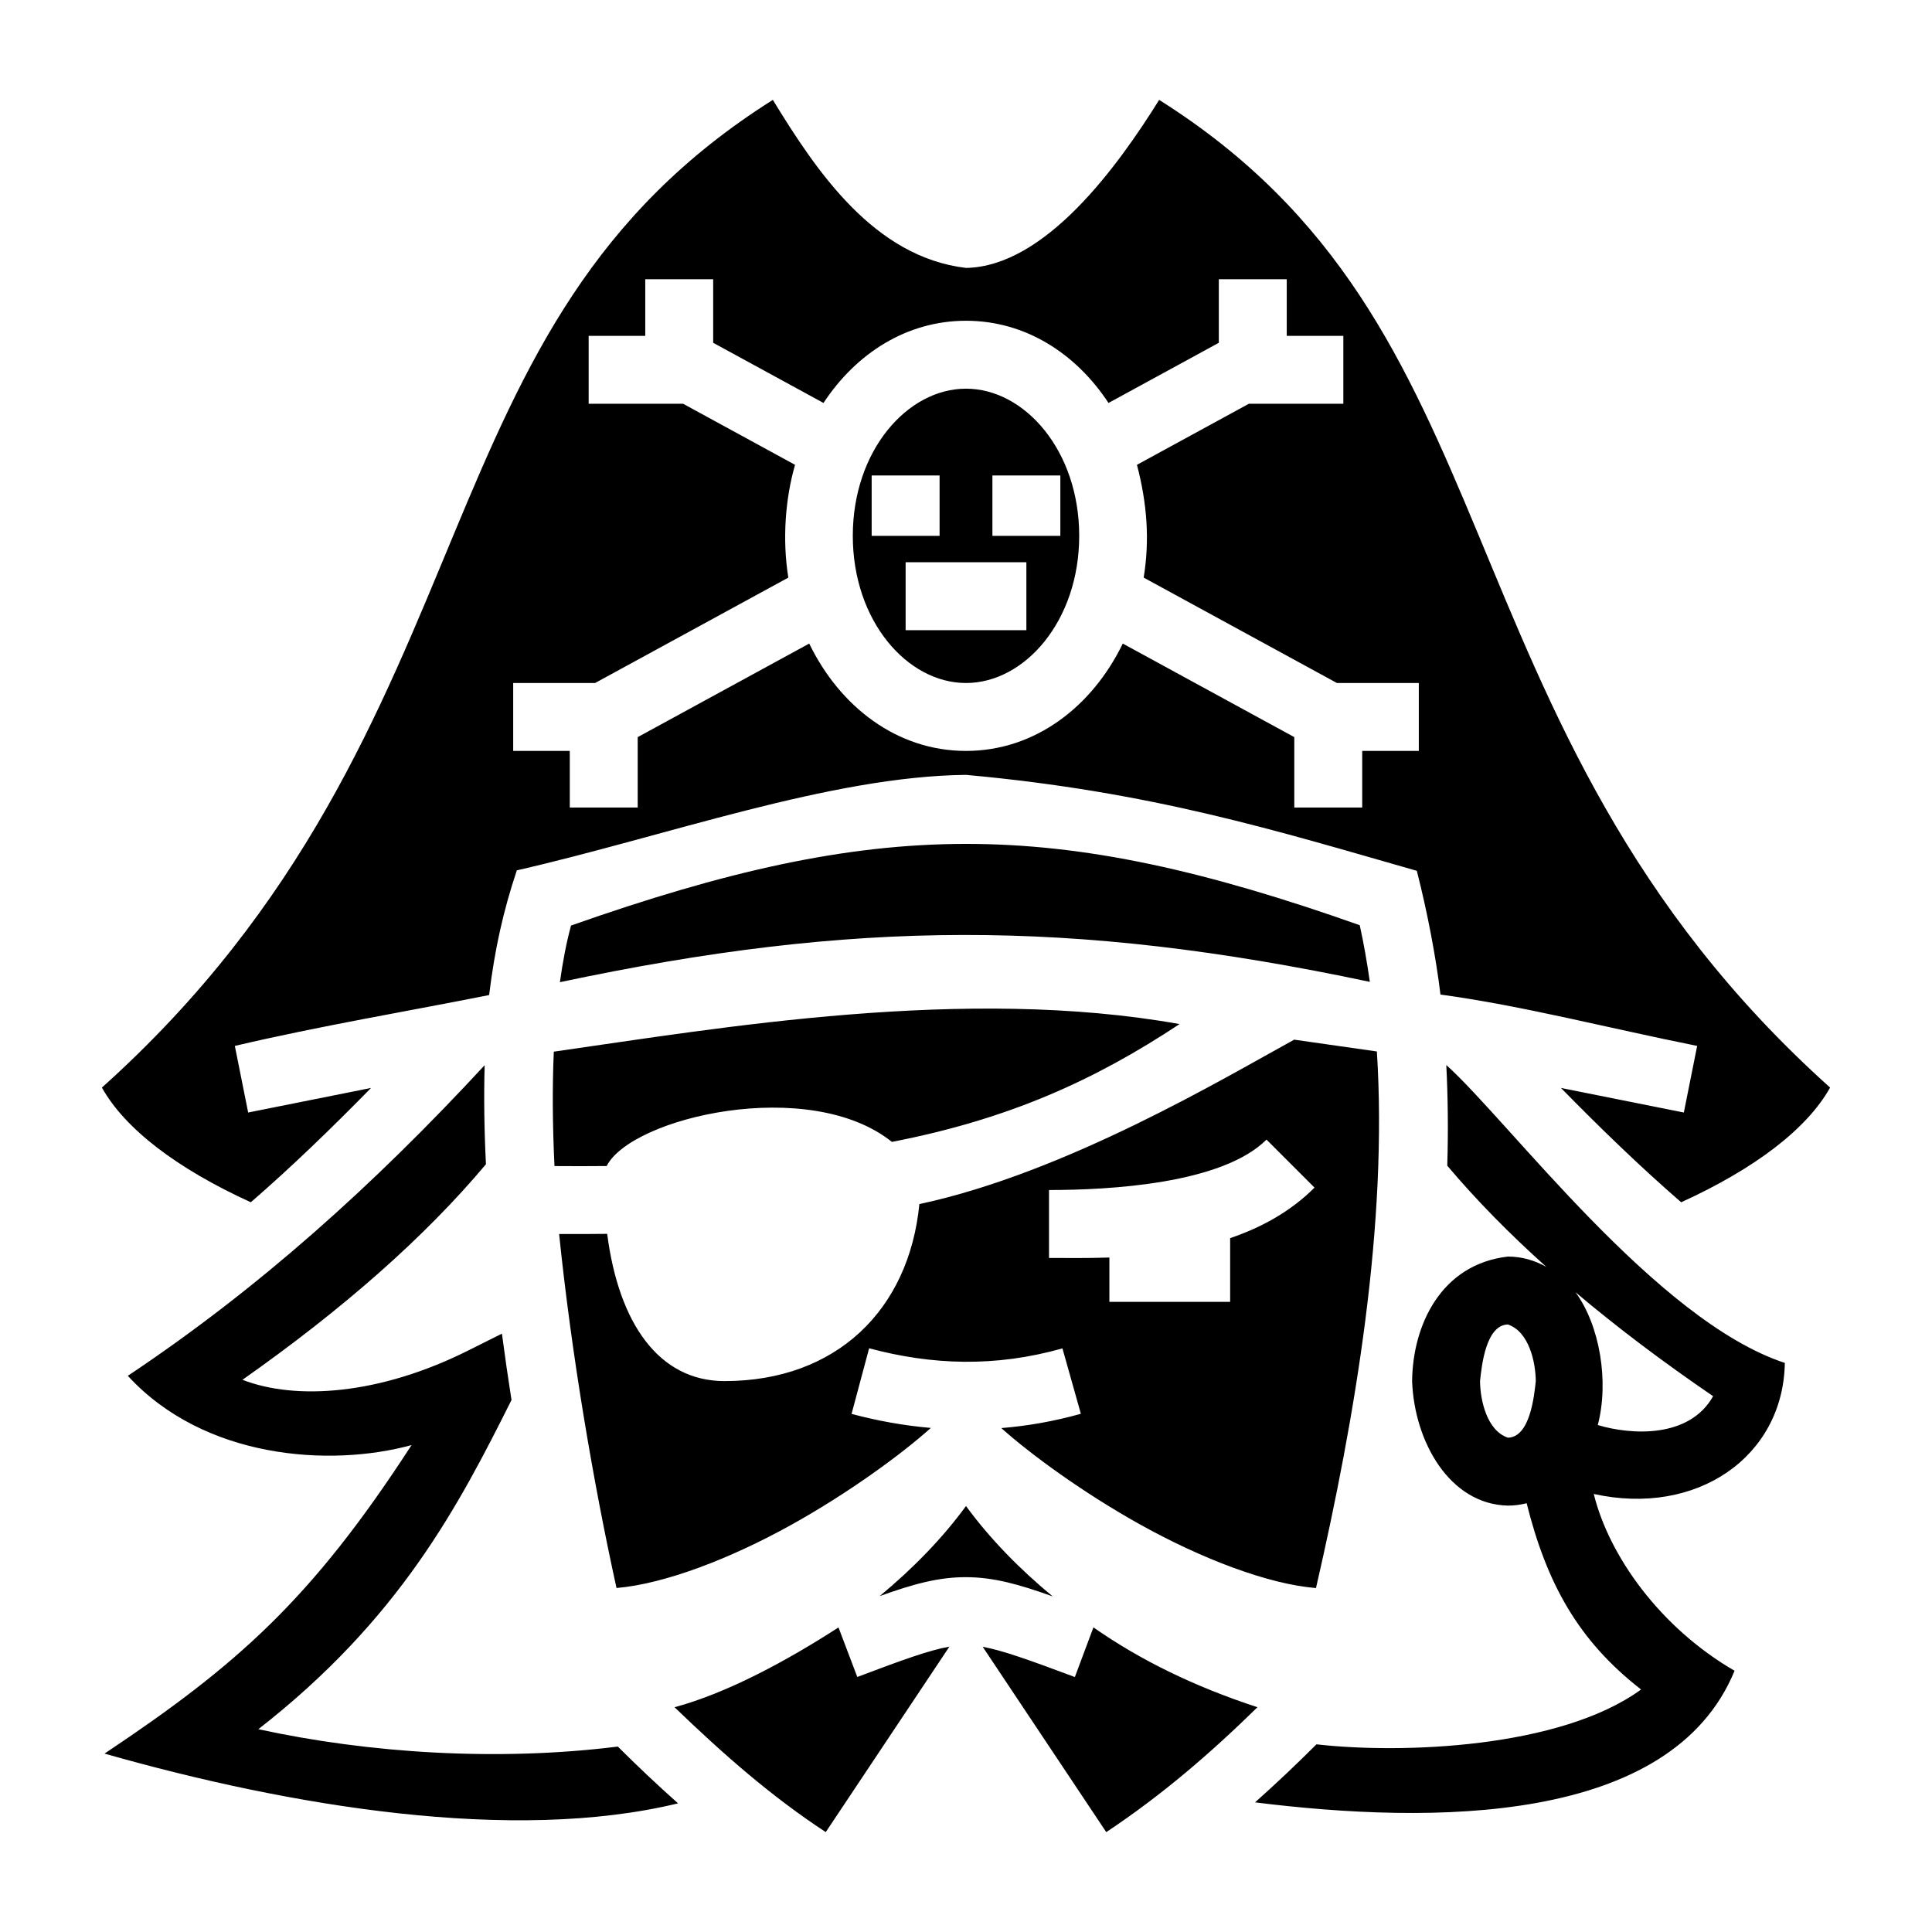
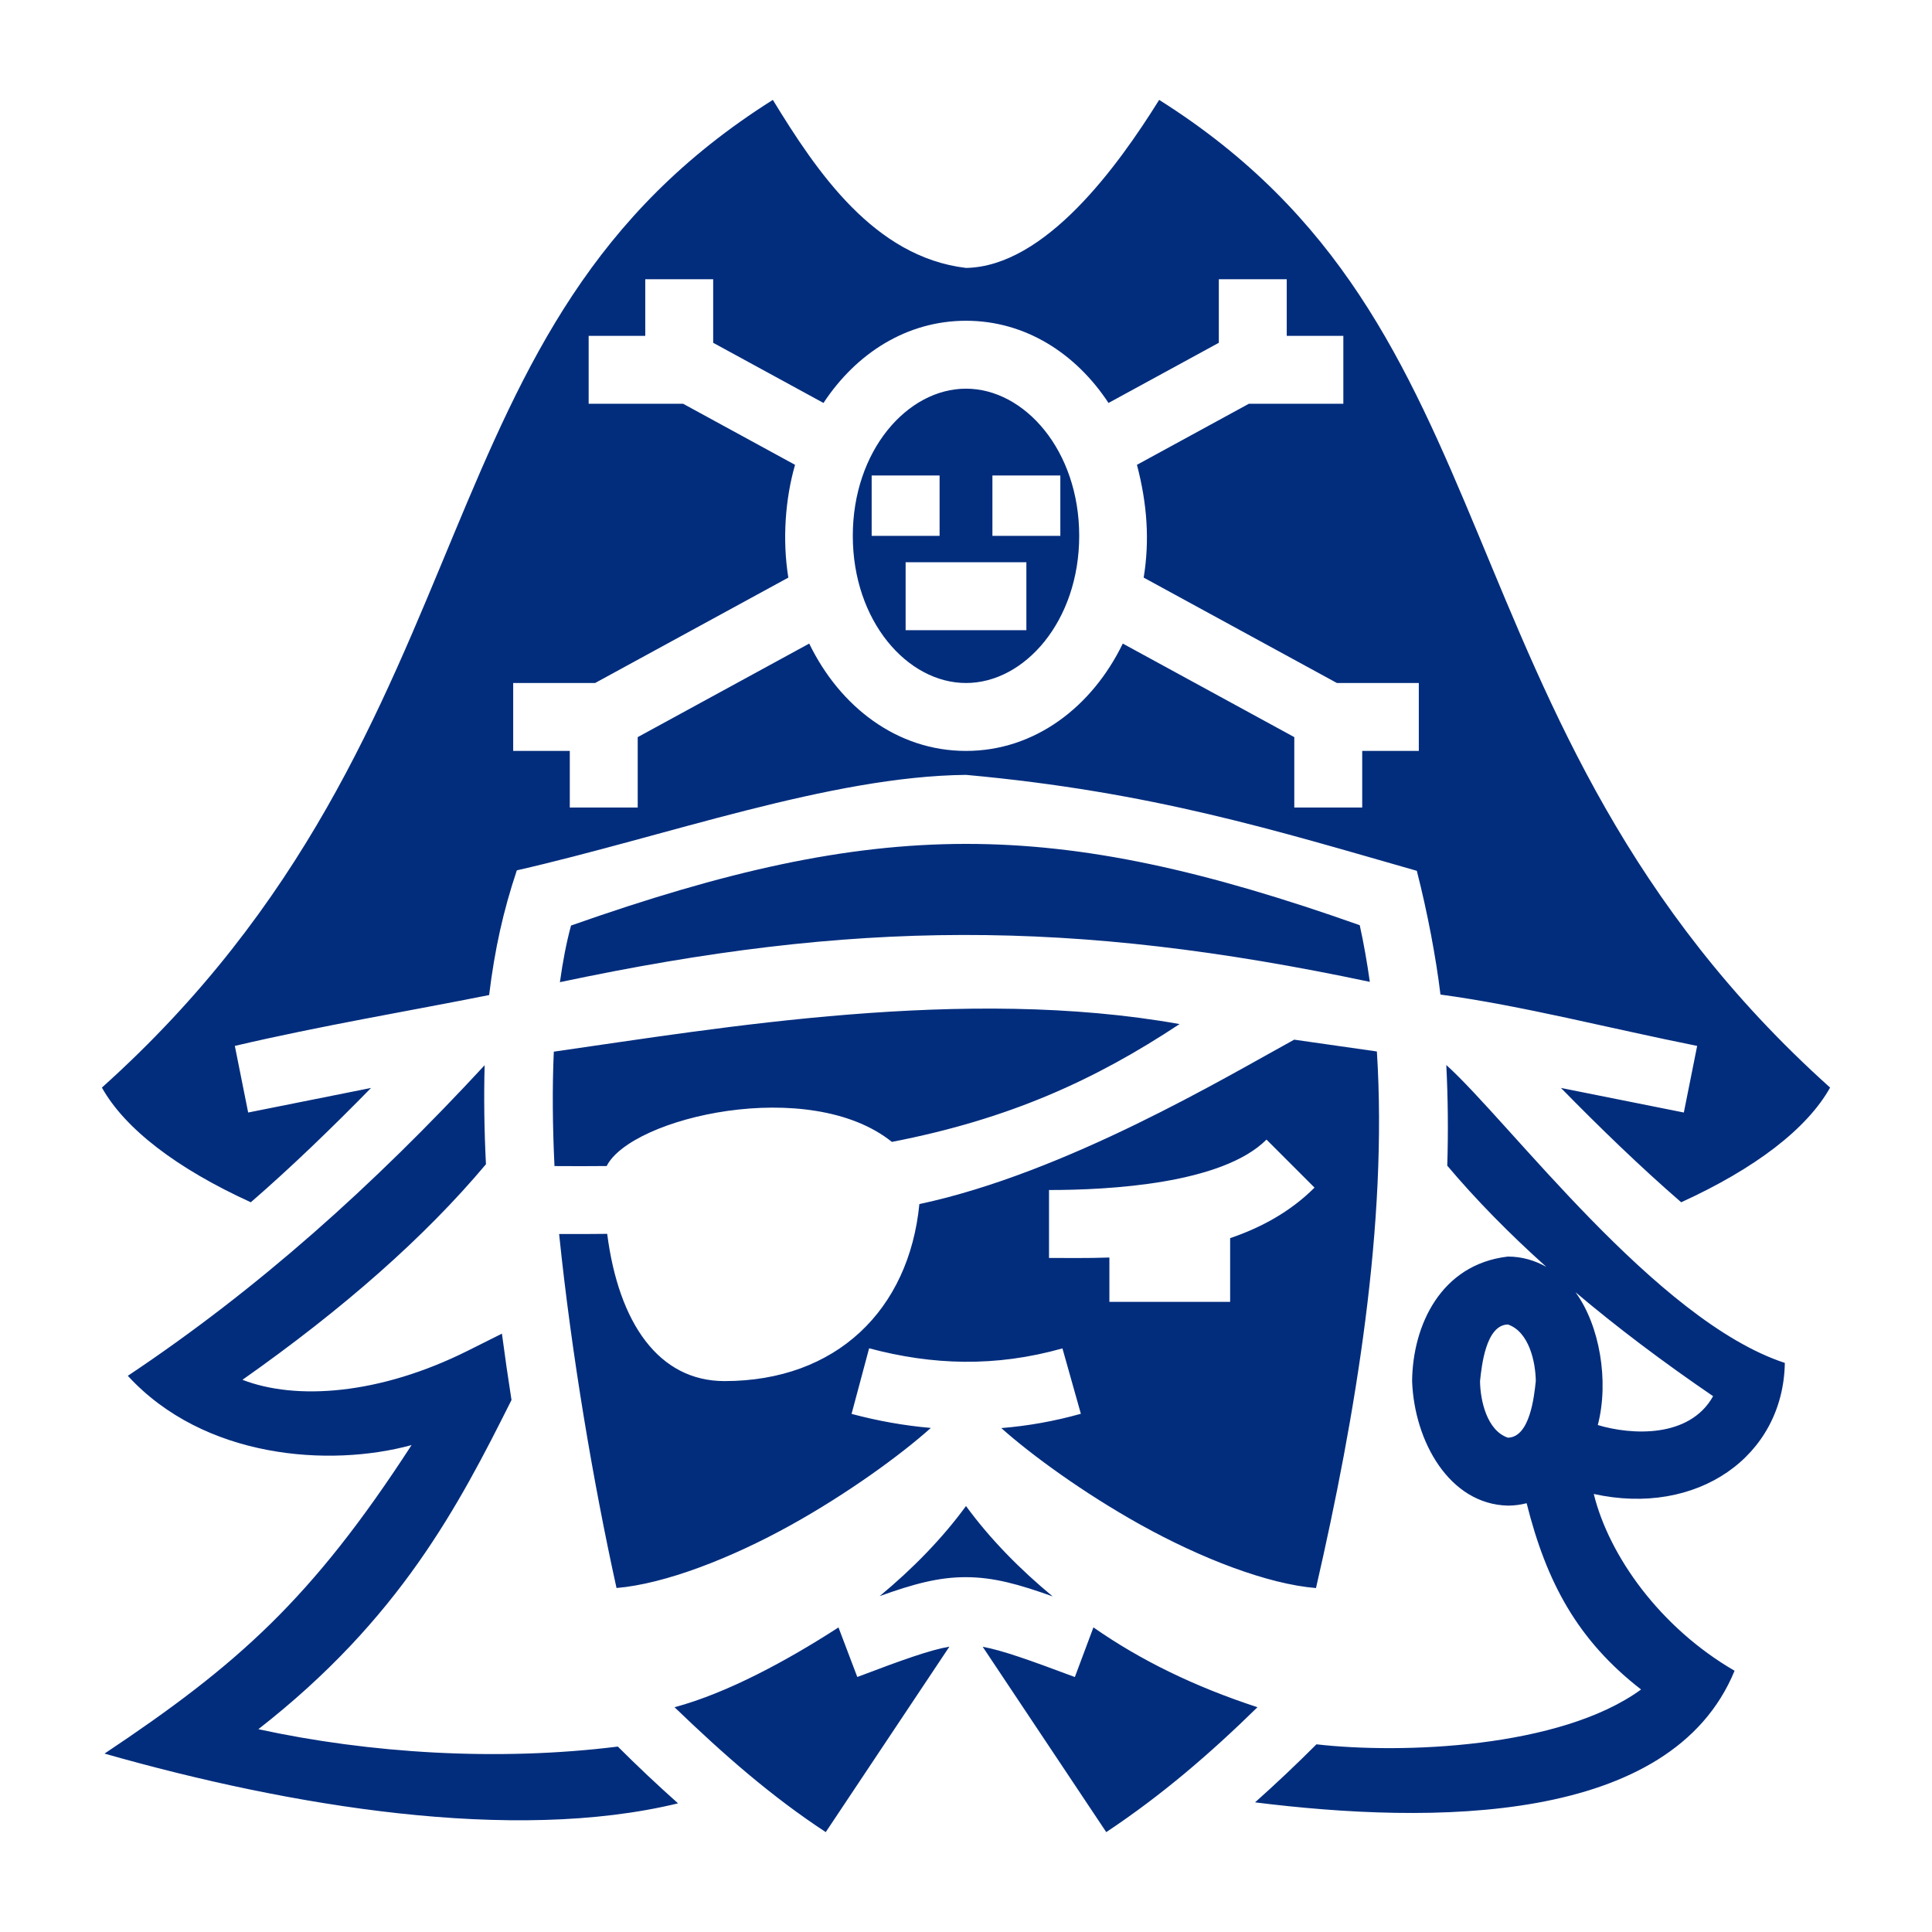
<svg xmlns="http://www.w3.org/2000/svg" width="512" height="512" viewBox="0 0 512 512">
-   <path fill="currentColor" d="M204.813 26.47c-47.833 30.147-65.559 69.524-84.504 114.994c-19.315 46.354-39.628 98.61-93.305 146.756c6.085 10.885 19.806 21.43 39.465 30.394c10.776-9.337 21.588-19.802 31.865-30.299l-32.568 6.514l-3.532-17.652c22.594-5.308 46.576-9.316 67.391-13.479c1.5-12.248 3.734-22.238 7.338-33.045c39.53-9.031 83.046-24.929 119.037-25.304c49.418 4.492 82.3 14.81 119.47 25.427c2.837 11.075 5.085 23.007 6.268 32.795c21.488 2.892 44.897 8.98 68.028 13.606l-3.532 17.652l-32.568-6.514c10.277 10.497 21.089 20.962 31.865 30.3c19.659-8.965 33.38-19.51 39.465-30.395c-53.677-48.145-73.99-100.402-93.305-146.756c-18.945-45.47-36.67-84.847-84.503-114.994C296.238 44.055 277.03 70.62 256 71.003c-24.332-2.907-39.507-25.418-51.188-44.533zM171 74.003h18v16.84l29.234 15.945c8.62-13.111 22.037-21.785 37.766-21.785s29.146 8.674 37.766 21.785L323 90.843v-16.84h18v15h15v18h-25.04l-29.657 16.178c2.726 10.398 3.39 20.056 1.783 29.89l51.209 27.932H376v18h-15v15h-18v-18.658l-45.451-24.791c-8.134 16.76-23.286 28.449-41.549 28.449s-33.415-11.689-41.549-28.45L169 195.346v18.658h-18v-15h-15v-18h21.705l51.21-27.932c-1.62-10.023-.816-20.876 1.782-29.89l-29.658-16.178H156v-18h15zm85 29c-15.553 0-30 16.442-30 39s14.447 39 30 39s30-16.442 30-39s-14.447-39-30-39m-25 23h18v16h-18zm32 0h18v16h-18zm-23 23h32v18h-32zm-88.672 96.275c-1.23 4.528-2.197 9.576-2.945 15.01c77.777-16.486 135.335-16.85 214.637-.086c-.721-5.099-1.596-10.115-2.674-15.015c-81.523-28.826-127.387-28.658-209.018.091m-4.562 33.422c-.424 9.46-.335 19.679.177 30.32c4.753.039 9.345.031 13.827-.01c6.59-12.958 53.8-23.891 75.593-6.394c31.024-6.023 53.738-16.34 76.233-31.225c-56.816-10.167-121.565.987-165.83 7.31zm96.879 40.393c-2.76 28.11-22.07 46.91-51.645 46.91c-17.41 0-28.047-15.338-31.088-39.02c-4.157.046-8.378.07-12.738.043c3.258 31.757 9.031 65.783 15.209 93.81c12.83-1.074 30.377-7.884 46.246-16.7c15.178-8.432 29.164-18.651 37.057-25.719c-7.13-.615-14.143-1.883-21.012-3.72l4.652-17.387c16.713 4.472 33.443 5.046 51.233.03l4.882 17.325a110.7 110.7 0 0 1-21.082 3.791c7.901 7.066 21.864 17.264 37.012 25.68c15.924 8.846 33.54 15.676 46.38 16.715c10.49-45.632 19.036-96.549 16.136-142.2l-21.912-3.13c-18.234 9.981-60.434 35.275-99.33 43.572m139.638-36.854c.445 8.808.533 17.712.256 26.678c7.592 9.002 16.344 17.933 26.244 26.812c-3.032-1.696-6.46-2.726-10.172-2.726c-17.814 2.059-25.24 18.28-25.388 33c.571 15.995 9.892 32.652 25.388 33c1.72 0 3.375-.23 4.963-.635c5.28 21.08 13.551 36.341 30.328 49.365c-21.42 15.611-63.538 17.105-86.025 14.53a390 390 0 0 1-16.275 15.382c46.768 5.84 110.236 6.113 127.08-34.878c-19.729-11.428-33.27-30.424-37.319-46.85c27.314 6.033 50.22-9.868 50.637-34.73c-34.067-11.184-73-63.891-89.717-78.948m-254.85.057C98.9 314.222 68.38 341.6 33.874 364.604c20.184 21.992 53.465 24.298 75.195 18.358c-26.457 40.808-46.046 58.21-81.37 81.76c49.243 14.027 108.243 23.808 151.991 13.185a387 387 0 0 1-15.96-15.049c-31.675 3.96-65.776 1.813-95.264-4.603c37.443-29.197 53.024-59.135 67.088-87.24a730 730 0 0 1-2.54-17.582l-9.038 4.52c-23.393 11.696-45.525 13.212-59.72 7.708c26.777-18.845 48.316-37.823 64.526-57.127c-.457-9.033-.575-17.797-.347-26.238zm207.204 19.707l12.726 12.728c-6.403 6.404-14.195 10.616-22.363 13.39v16.882h-32v-11.746c-6.205.212-11.752.11-16 .11v-18c16 0 45.88-1.607 57.637-13.364m81.883 40.447c10.919 9.226 23.07 18.404 36.472 27.553c-6.27 11.21-21.687 10.315-30.56 7.648c3.037-11.635.5-26.466-5.912-35.2zm-17.909 8.553c5.604 1.912 7.333 9.947 7.389 15c-.435 4.06-1.547 14.87-7.389 15c-5.603-1.912-7.333-9.948-7.388-15c.435-4.06 1.547-14.87 7.388-15M256 399.114c-6.269 8.582-14.137 16.636-22.88 23.873c8.955-3.216 15.62-5.04 22.903-5.021c7.311.02 13.967 1.881 22.948 5.097c-8.78-7.256-16.68-15.337-22.971-23.949m33.77 32.158l-4.922 13.16c-12.197-4.56-19.227-7.07-24.424-8.017l32.744 49.115c14.797-9.823 27.718-20.992 40.074-33.097c-16.68-5.461-30.996-12.44-43.472-21.16zm-67.56.014c-13.64 8.811-29.479 17.396-43.45 21.147c13.108 12.633 25.708 23.663 40.072 33.097l32.768-49.152c-5.186.912-12.183 3.405-24.409 8.04z" />
+   <path fill="#022D7D" d="M204.813 26.47c-47.833 30.147-65.559 69.524-84.504 114.994c-19.315 46.354-39.628 98.61-93.305 146.756c6.085 10.885 19.806 21.43 39.465 30.394c10.776-9.337 21.588-19.802 31.865-30.299l-32.568 6.514l-3.532-17.652c22.594-5.308 46.576-9.316 67.391-13.479c1.5-12.248 3.734-22.238 7.338-33.045c39.53-9.031 83.046-24.929 119.037-25.304c49.418 4.492 82.3 14.81 119.47 25.427c2.837 11.075 5.085 23.007 6.268 32.795c21.488 2.892 44.897 8.98 68.028 13.606l-3.532 17.652l-32.568-6.514c10.277 10.497 21.089 20.962 31.865 30.3c19.659-8.965 33.38-19.51 39.465-30.395c-53.677-48.145-73.99-100.402-93.305-146.756c-18.945-45.47-36.67-84.847-84.503-114.994C296.238 44.055 277.03 70.62 256 71.003c-24.332-2.907-39.507-25.418-51.188-44.533zM171 74.003h18v16.84l29.234 15.945c8.62-13.111 22.037-21.785 37.766-21.785s29.146 8.674 37.766 21.785L323 90.843v-16.84h18v15h15v18h-25.04l-29.657 16.178c2.726 10.398 3.39 20.056 1.783 29.89l51.209 27.932H376v18h-15v15h-18v-18.658l-45.451-24.791c-8.134 16.76-23.286 28.449-41.549 28.449s-33.415-11.689-41.549-28.45L169 195.346v18.658h-18v-15h-15v-18h21.705l51.21-27.932c-1.62-10.023-.816-20.876 1.782-29.89l-29.658-16.178H156v-18h15zm85 29c-15.553 0-30 16.442-30 39s14.447 39 30 39s30-16.442 30-39s-14.447-39-30-39m-25 23h18v16h-18zm32 0h18v16h-18zm-23 23h32v18h-32zm-88.672 96.275c-1.23 4.528-2.197 9.576-2.945 15.01c77.777-16.486 135.335-16.85 214.637-.086c-.721-5.099-1.596-10.115-2.674-15.015c-81.523-28.826-127.387-28.658-209.018.091m-4.562 33.422c-.424 9.46-.335 19.679.177 30.32c4.753.039 9.345.031 13.827-.01c6.59-12.958 53.8-23.891 75.593-6.394c31.024-6.023 53.738-16.34 76.233-31.225c-56.816-10.167-121.565.987-165.83 7.31zm96.879 40.393c-2.76 28.11-22.07 46.91-51.645 46.91c-17.41 0-28.047-15.338-31.088-39.02c-4.157.046-8.378.07-12.738.043c3.258 31.757 9.031 65.783 15.209 93.81c12.83-1.074 30.377-7.884 46.246-16.7c15.178-8.432 29.164-18.651 37.057-25.719c-7.13-.615-14.143-1.883-21.012-3.72l4.652-17.387c16.713 4.472 33.443 5.046 51.233.03l4.882 17.325a110.7 110.7 0 0 1-21.082 3.791c7.901 7.066 21.864 17.264 37.012 25.68c15.924 8.846 33.54 15.676 46.38 16.715c10.49-45.632 19.036-96.549 16.136-142.2l-21.912-3.13c-18.234 9.981-60.434 35.275-99.33 43.572m139.638-36.854c.445 8.808.533 17.712.256 26.678c7.592 9.002 16.344 17.933 26.244 26.812c-3.032-1.696-6.46-2.726-10.172-2.726c-17.814 2.059-25.24 18.28-25.388 33c.571 15.995 9.892 32.652 25.388 33c1.72 0 3.375-.23 4.963-.635c5.28 21.08 13.551 36.341 30.328 49.365c-21.42 15.611-63.538 17.105-86.025 14.53a390 390 0 0 1-16.275 15.382c46.768 5.84 110.236 6.113 127.08-34.878c-19.729-11.428-33.27-30.424-37.319-46.85c27.314 6.033 50.22-9.868 50.637-34.73c-34.067-11.184-73-63.891-89.717-78.948m-254.85.057C98.9 314.222 68.38 341.6 33.874 364.604c20.184 21.992 53.465 24.298 75.195 18.358c-26.457 40.808-46.046 58.21-81.37 81.76c49.243 14.027 108.243 23.808 151.991 13.185a387 387 0 0 1-15.96-15.049c-31.675 3.96-65.776 1.813-95.264-4.603c37.443-29.197 53.024-59.135 67.088-87.24a730 730 0 0 1-2.54-17.582l-9.038 4.52c-23.393 11.696-45.525 13.212-59.72 7.708c26.777-18.845 48.316-37.823 64.526-57.127c-.457-9.033-.575-17.797-.347-26.238zm207.204 19.707l12.726 12.728c-6.403 6.404-14.195 10.616-22.363 13.39v16.882h-32v-11.746c-6.205.212-11.752.11-16 .11v-18c16 0 45.88-1.607 57.637-13.364m81.883 40.447c10.919 9.226 23.07 18.404 36.472 27.553c-6.27 11.21-21.687 10.315-30.56 7.648c3.037-11.635.5-26.466-5.912-35.2zm-17.909 8.553c5.604 1.912 7.333 9.947 7.389 15c-.435 4.06-1.547 14.87-7.389 15c-5.603-1.912-7.333-9.948-7.388-15c.435-4.06 1.547-14.87 7.388-15M256 399.114c-6.269 8.582-14.137 16.636-22.88 23.873c8.955-3.216 15.62-5.04 22.903-5.021c7.311.02 13.967 1.881 22.948 5.097c-8.78-7.256-16.68-15.337-22.971-23.949m33.77 32.158l-4.922 13.16c-12.197-4.56-19.227-7.07-24.424-8.017l32.744 49.115c14.797-9.823 27.718-20.992 40.074-33.097c-16.68-5.461-30.996-12.44-43.472-21.16zm-67.56.014c-13.64 8.811-29.479 17.396-43.45 21.147c13.108 12.633 25.708 23.663 40.072 33.097l32.768-49.152c-5.186.912-12.183 3.405-24.409 8.04z" />
</svg>
